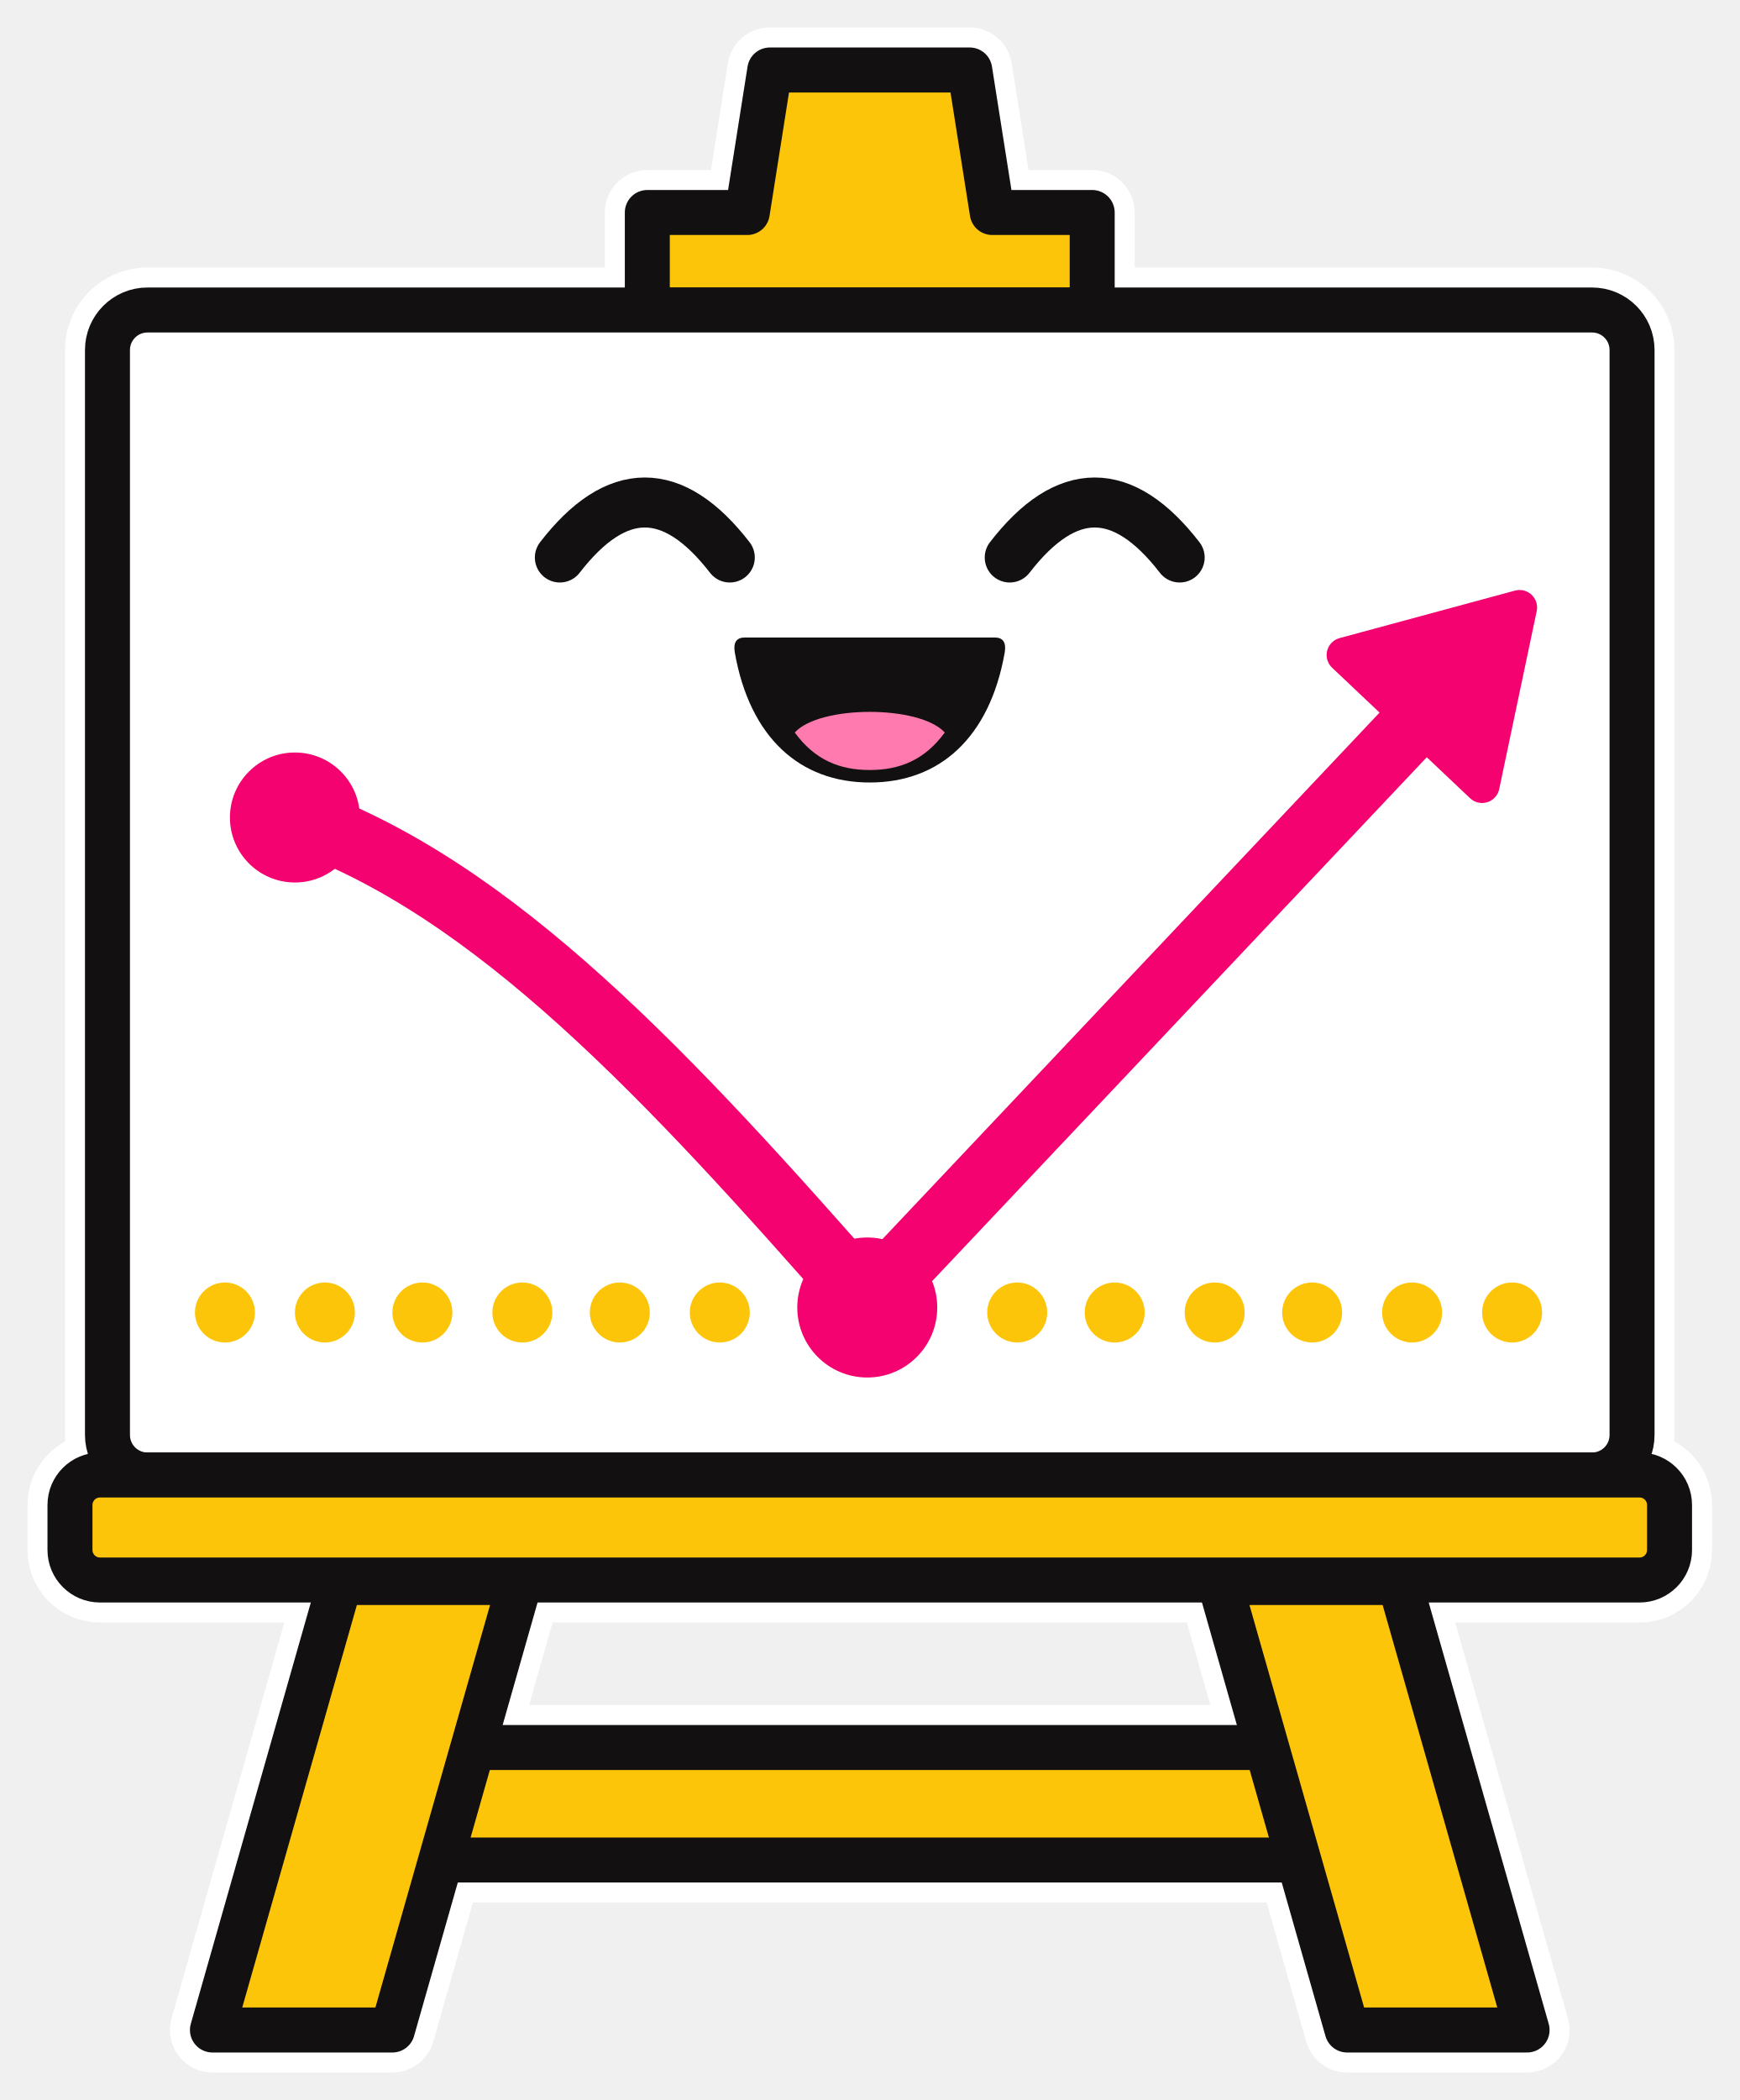
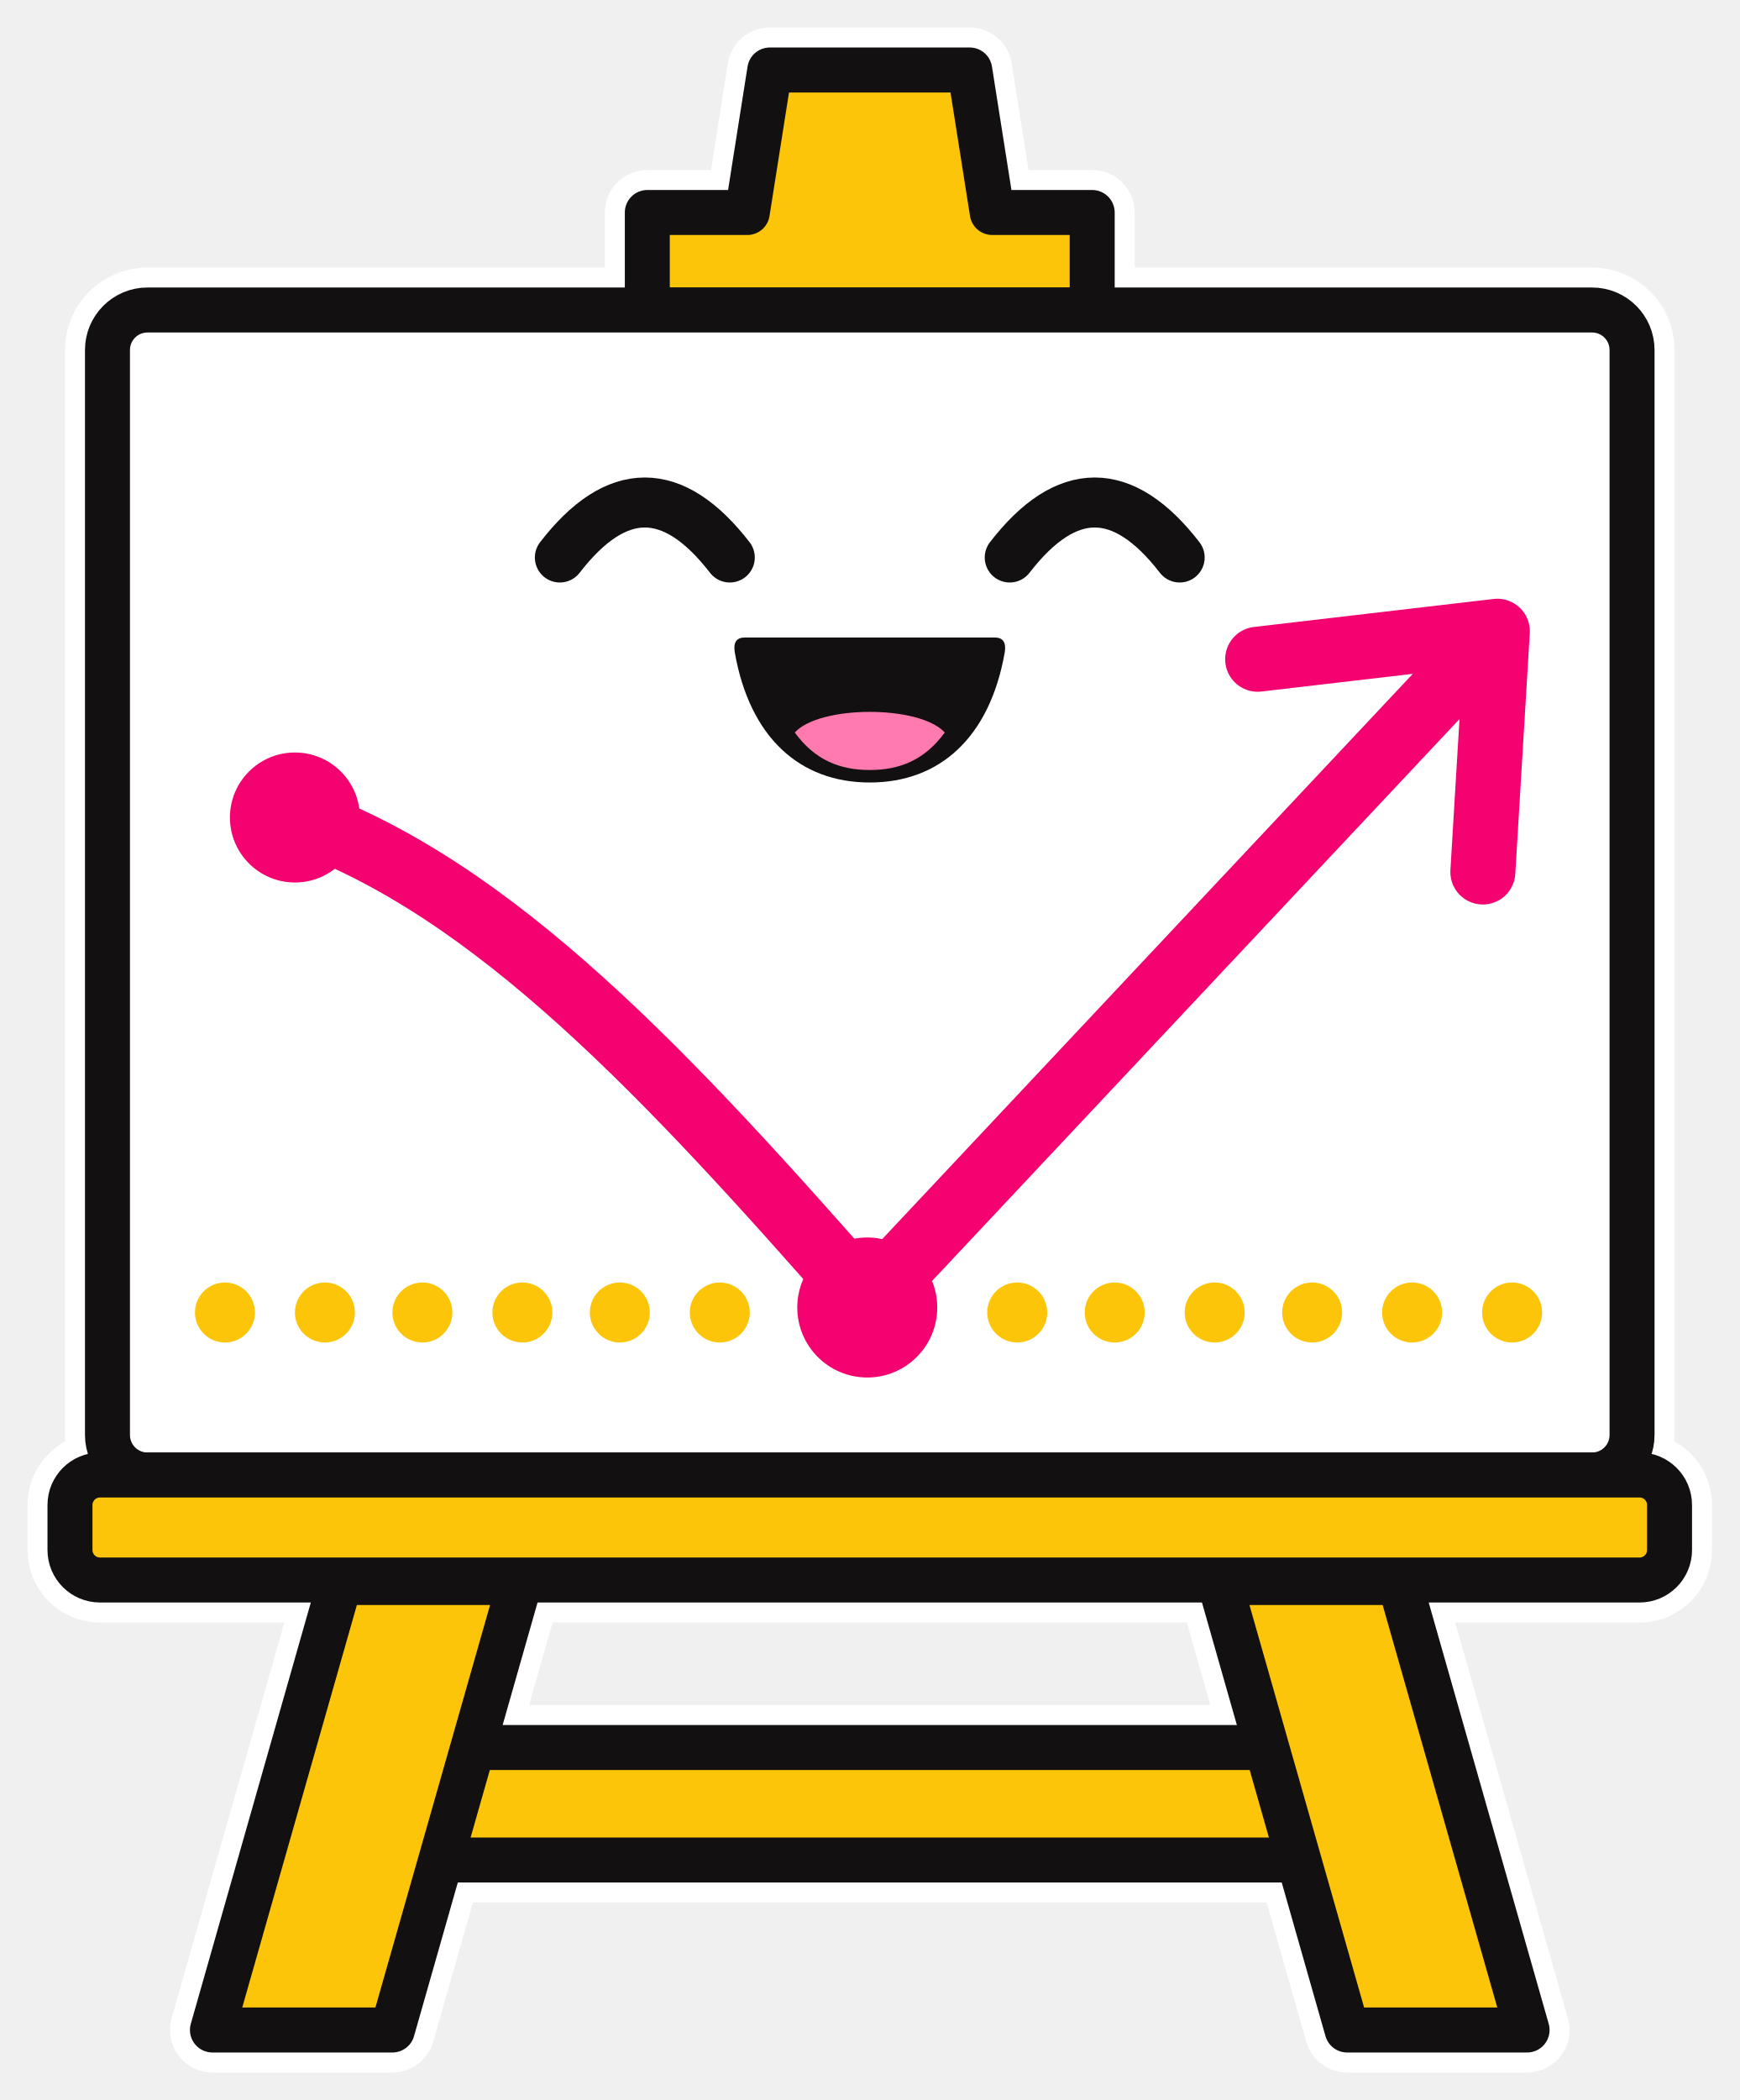
<svg xmlns="http://www.w3.org/2000/svg" viewBox="164 91 696 840">
  <g stroke="#FFFFFF" stroke-width="34" stroke-linejoin="round" fill="#FFFFFF">
    <rect x="336" y="790" width="352" height="45" />
    <path d="M300 724H372L321 903H249Z" />
    <path d="M724 724H652L703 903H775Z" />
    <path d="M472 119H552L561 176H601V215H423V176H463Z" />
    <rect x="207" y="215" width="610" height="466" rx="16" />
    <rect x="192" y="681" width="640" height="42" rx="12" />
  </g>
  <rect x="336" y="790" width="352" height="45" fill="#FDC50A" stroke="#121010" stroke-width="18" stroke-linejoin="round" stroke-linecap="round" />
  <path d="M300 724H372L321 903H249Z" fill="#FDC50A" stroke="#121010" stroke-width="18" stroke-linejoin="round" stroke-linecap="round" />
  <path d="M724 724H652L703 903H775Z" fill="#FDC50A" stroke="#121010" stroke-width="18" stroke-linejoin="round" stroke-linecap="round" />
  <path d="M472 119H552L561 176H601V215H423V176H463Z" fill="#FDC50A" stroke="#121010" stroke-width="18" stroke-linejoin="round" stroke-linecap="round" />
  <rect x="207" y="215" width="610" height="466" rx="16" fill="#FFFFFF" stroke="#121010" stroke-width="18" stroke-linejoin="round" stroke-linecap="round" />
  <rect x="192" y="681" width="640" height="42" rx="12" fill="#FDC50A" stroke="#121010" stroke-width="18" stroke-linejoin="round" stroke-linecap="round" />
  <path d="M388 314Q422 270 456 314M568 314Q602 270 636 314" fill="none" stroke="#121010" stroke-width="20" stroke-linecap="round" />
  <path d="M462 346H562Q567 346 566 352C560 386 540 404 512 404C484 404 464 386 458 352Q457 346 462 346Z" fill="#121010" />
  <path d="M482 384C492 373 532 373 542 384C534 395 524 399 512 399C500 399 490 395 482 384Z" fill="#FF7AAE" />
  <g fill="#FDC50A">
    <circle cx="254" cy="616" r="12" />
    <circle cx="294" cy="616" r="12" />
    <circle cx="333" cy="616" r="12" />
    <circle cx="373" cy="616" r="12" />
    <circle cx="412" cy="616" r="12" />
    <circle cx="452" cy="616" r="12" />
    <circle cx="571" cy="616" r="12" />
    <circle cx="610" cy="616" r="12" />
    <circle cx="650" cy="616" r="12" />
    <circle cx="689" cy="616" r="12" />
    <circle cx="729" cy="616" r="12" />
    <circle cx="769" cy="616" r="12" />
  </g>
-   <path d="M282 418C362 446 432 522 511 612L732 378" fill="none" stroke="#F30270" stroke-width="26" stroke-linecap="round" stroke-linejoin="round" />
-   <path d="M772.0 334.0L757.0 405.2L701.8 353.0Z" fill="#F30270" stroke="#F30270" stroke-width="14" stroke-linejoin="round" />
+   <path d="M282 418C362 446 432 522 511 612L763.1 343.5M757.3 439.8L763.1 343.5L667.2 354.7" fill="none" stroke="#F30270" stroke-width="26" stroke-linecap="round" stroke-linejoin="round" />
  <circle cx="282" cy="418" r="26" fill="#F30270" />
  <circle cx="511" cy="614" r="28" fill="#F30270" />
</svg>
